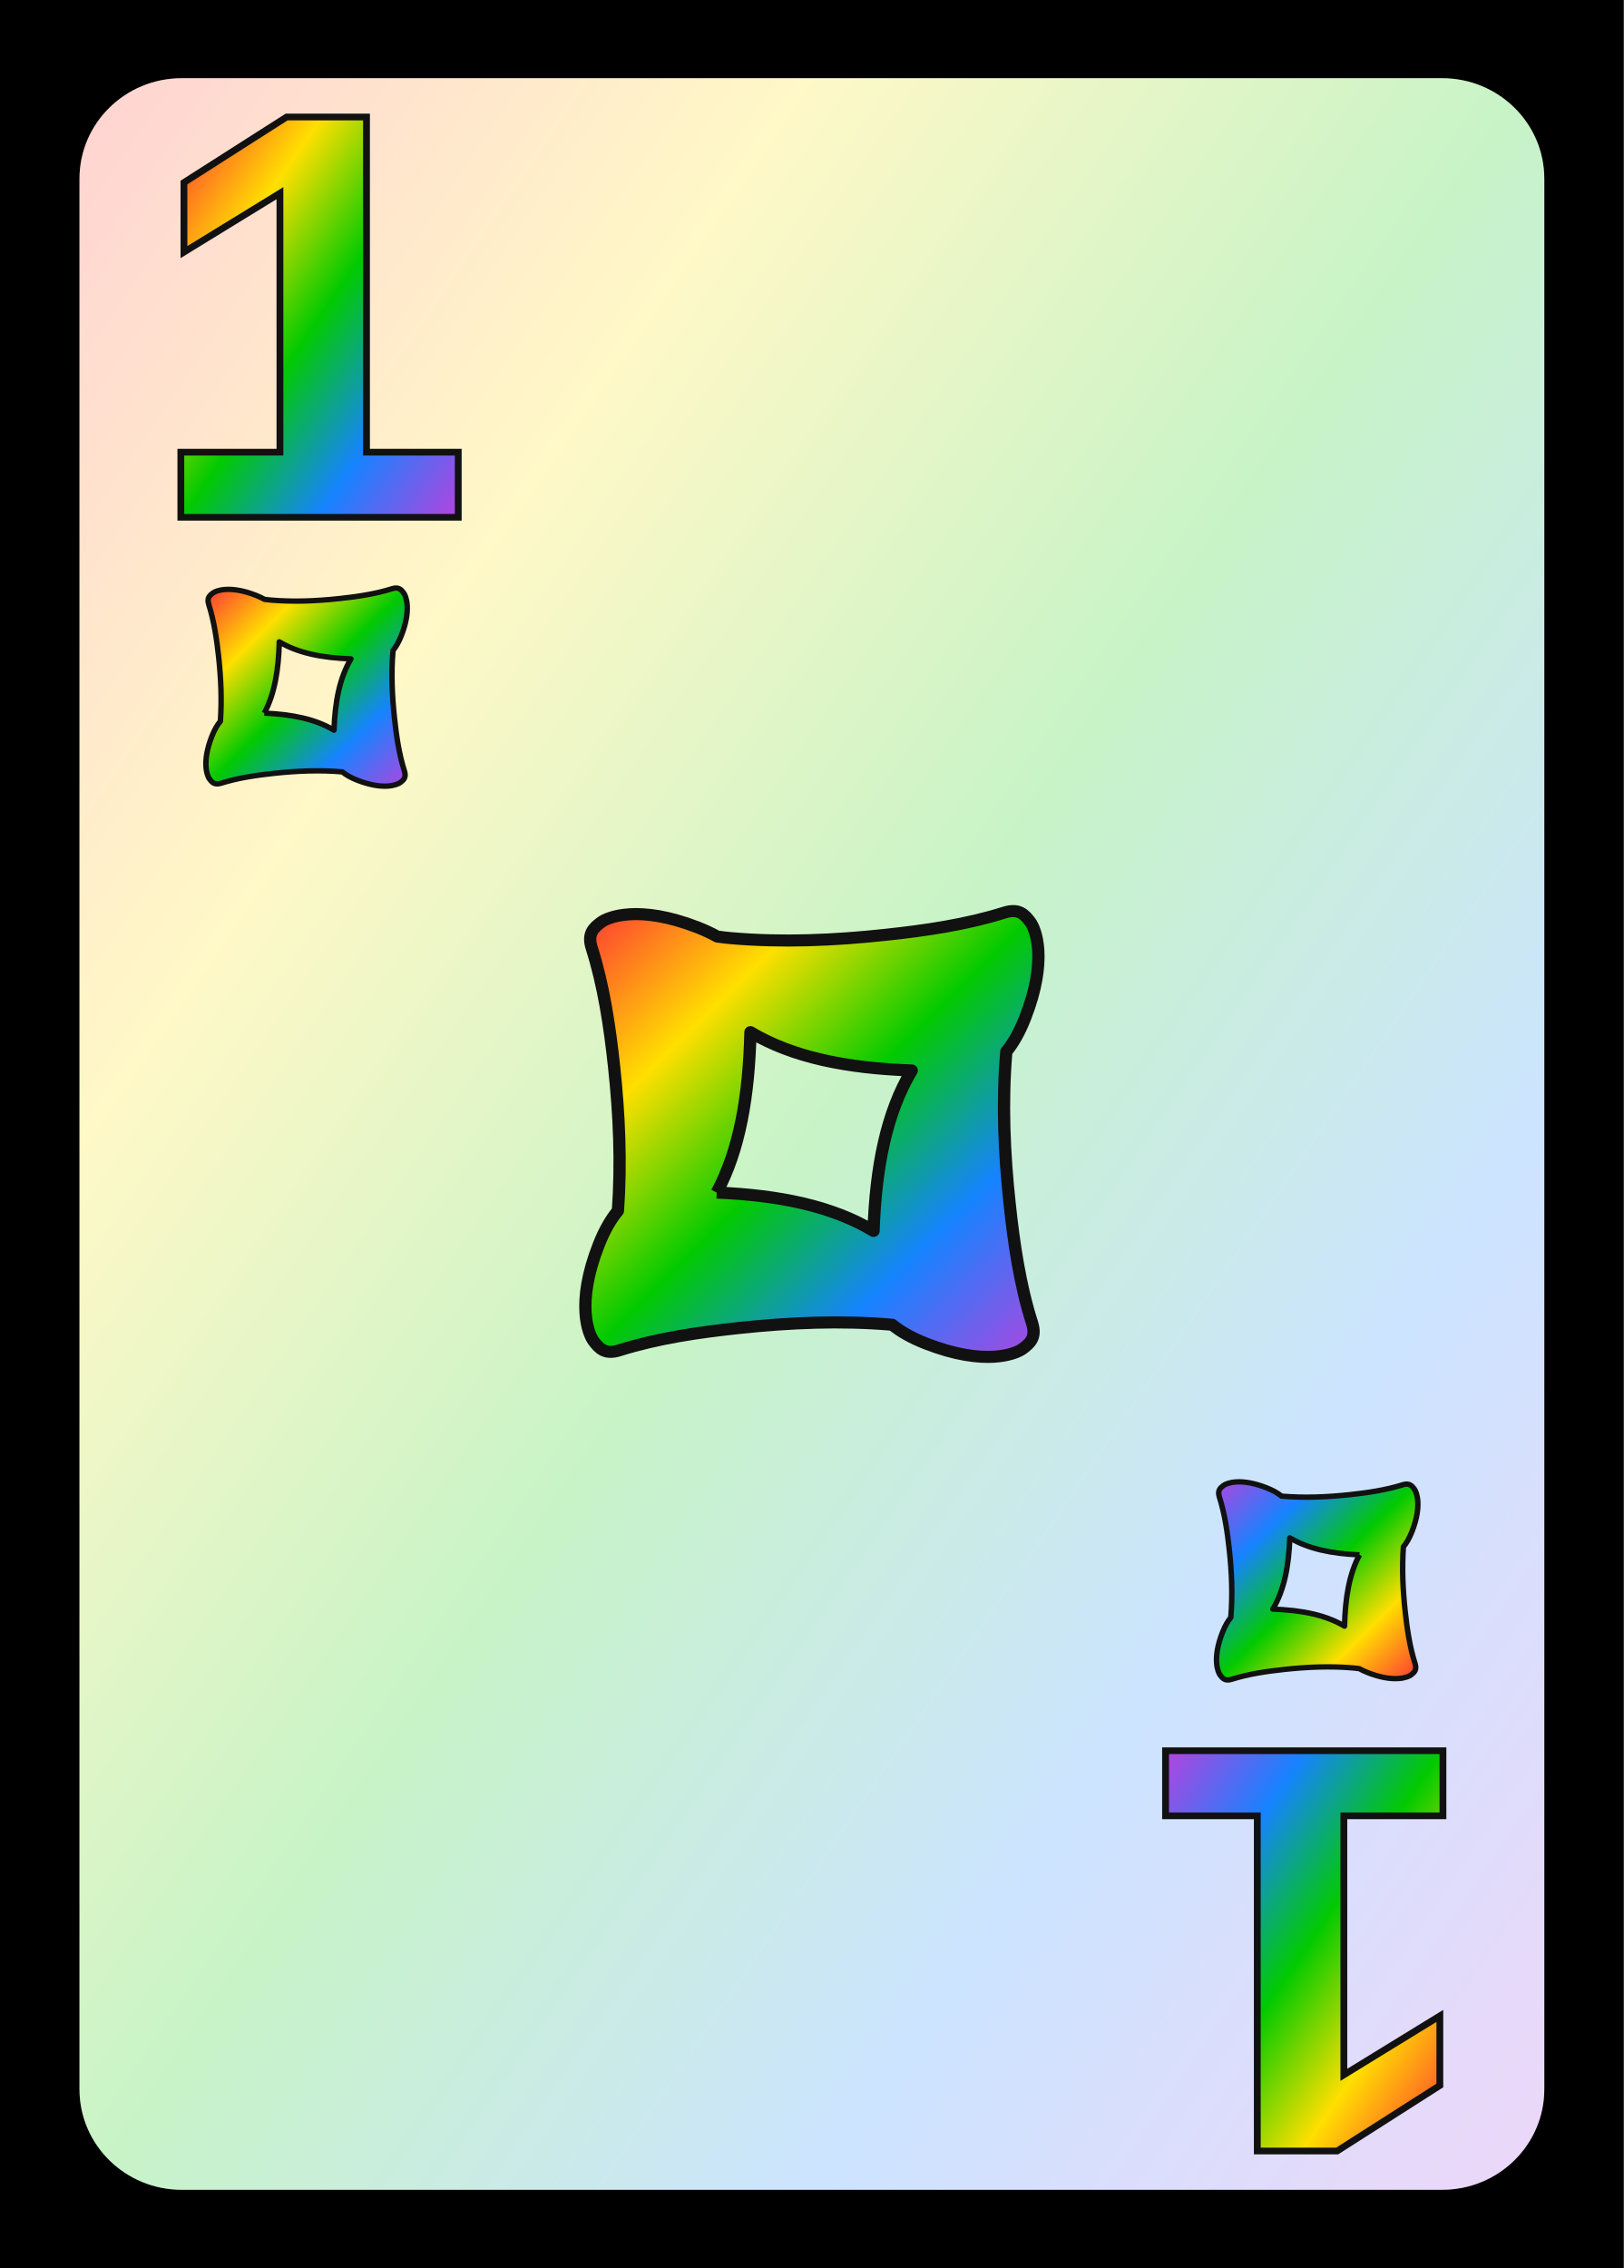
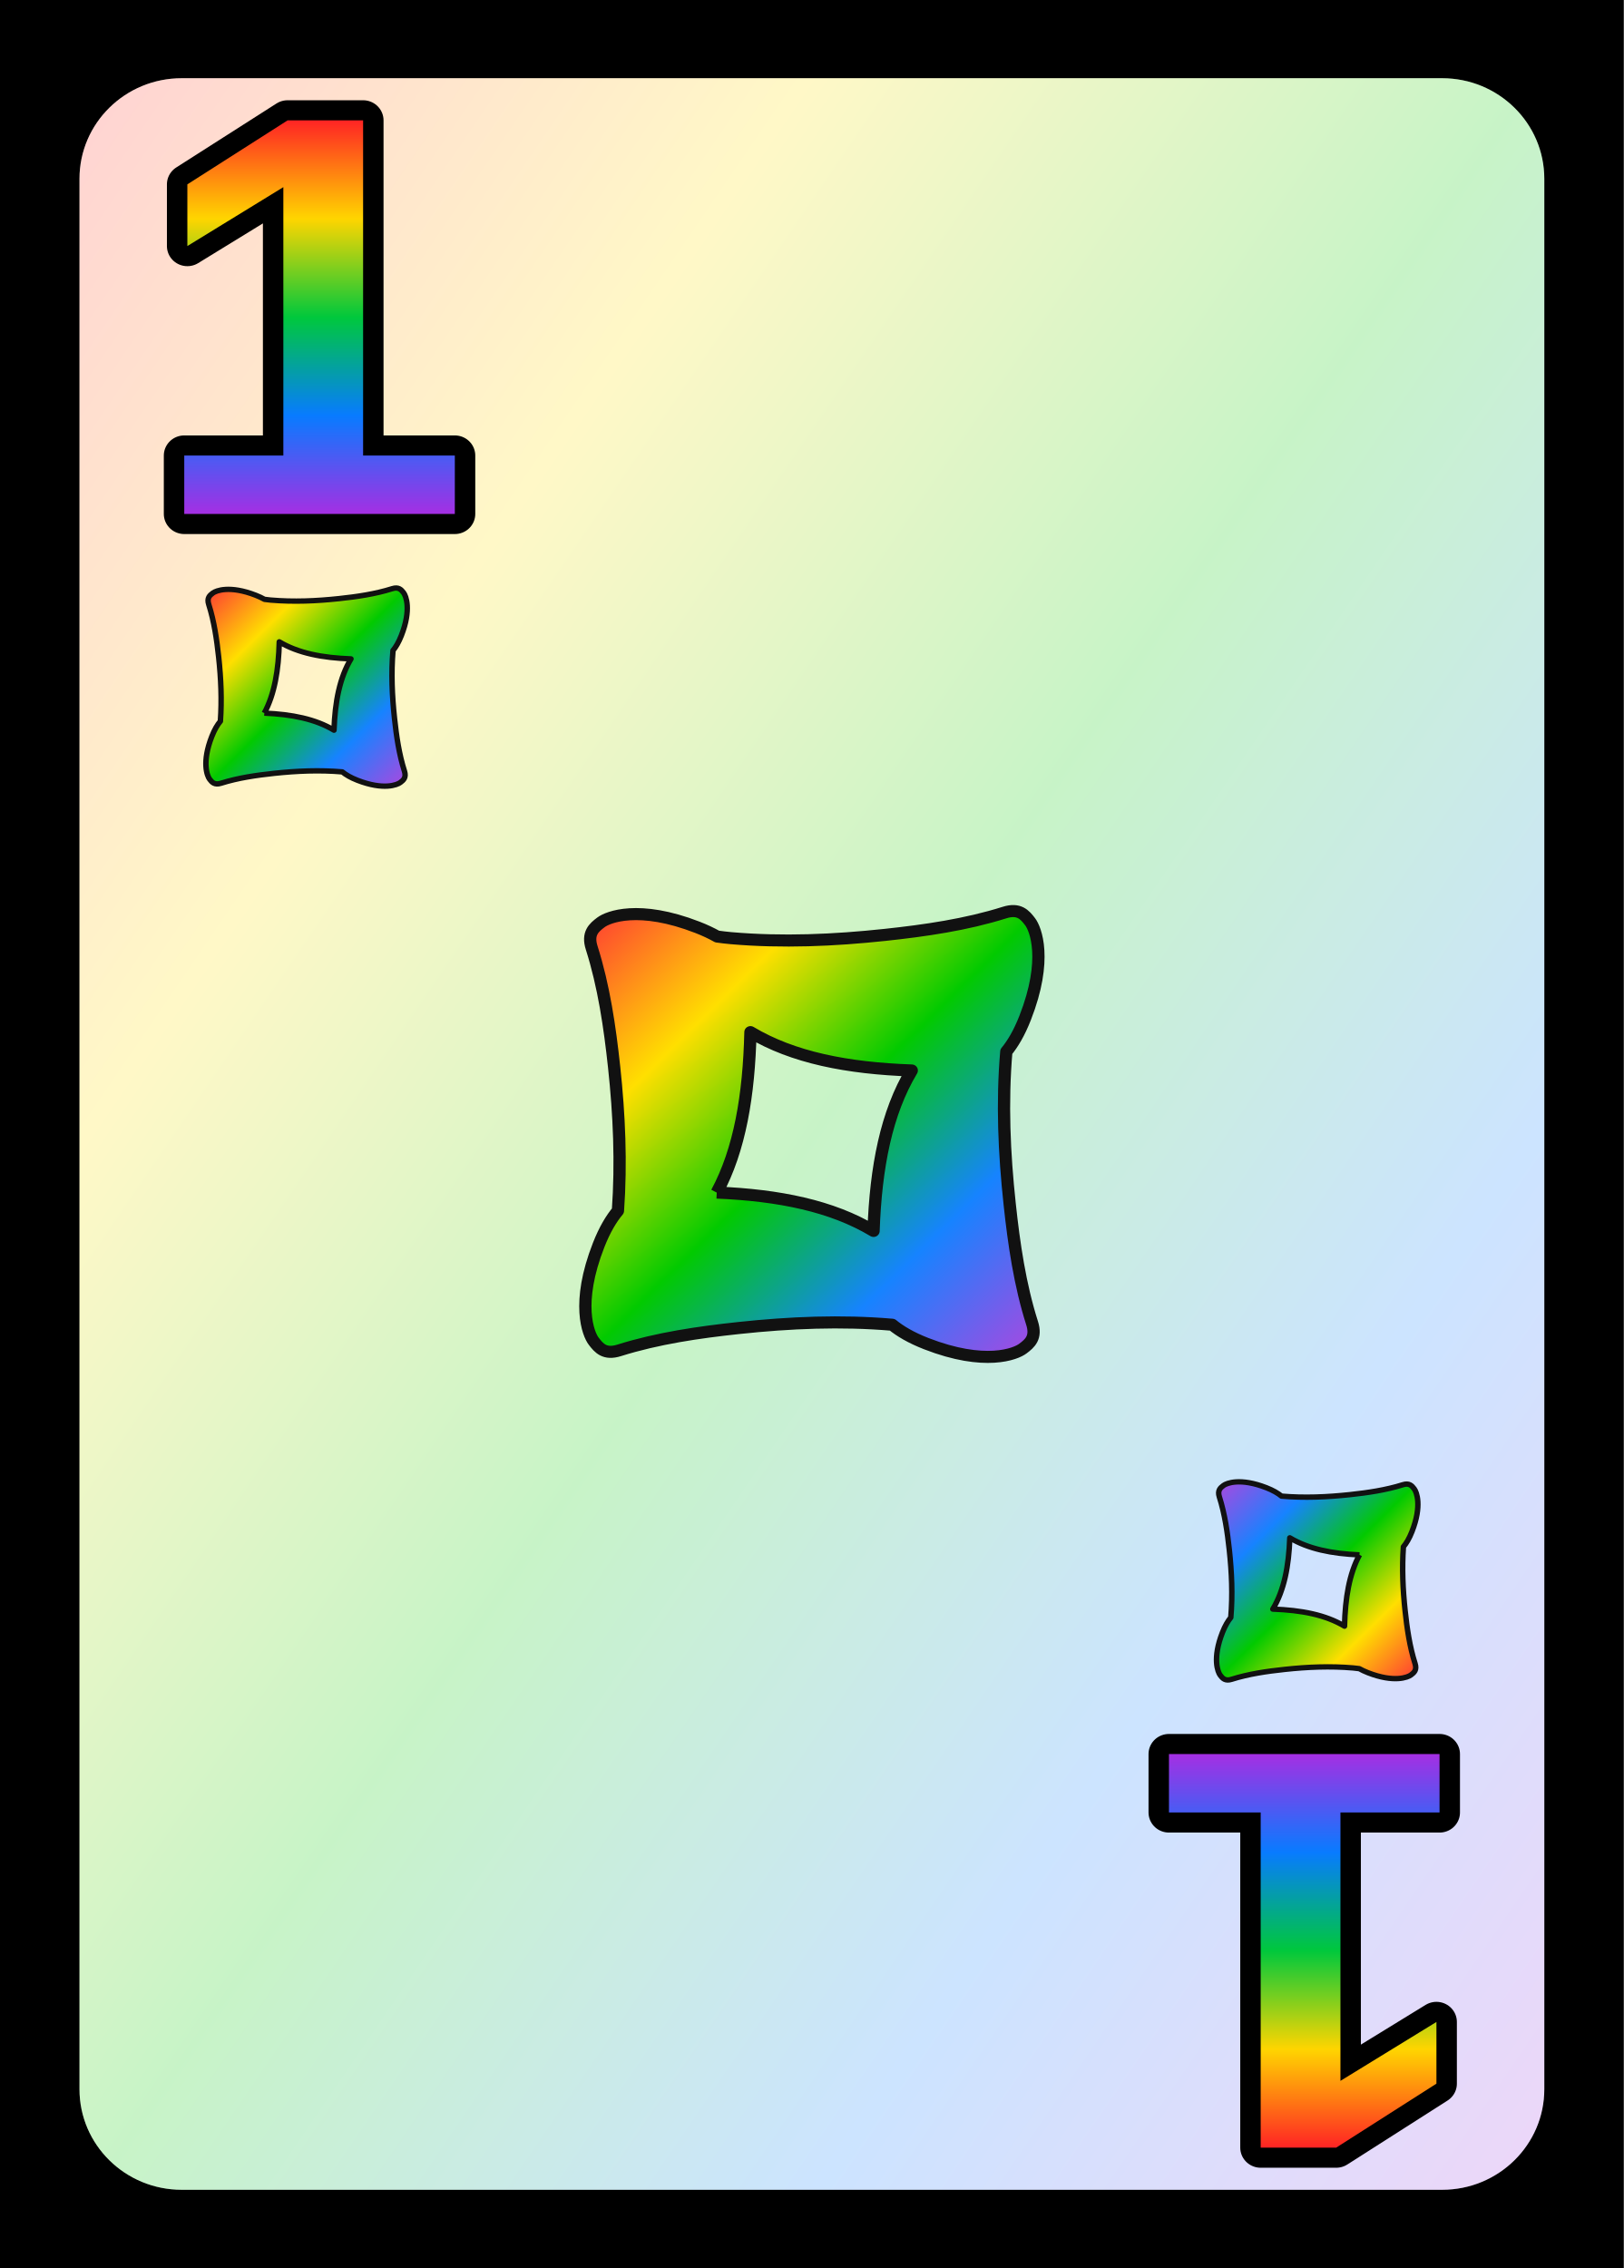
<svg xmlns="http://www.w3.org/2000/svg" width="63mm" height="88mm" viewBox="0 0 286 406" preserveAspectRatio="none" role="img" aria-labelledby="title">
  <defs>
    <linearGradient id="rainbow" x1="0" y1="0" x2="1" y2="1">
      <stop offset="0" stop-color="#ff3535" />
      <stop offset=".25" stop-color="#ffdf00" />
      <stop offset=".5" stop-color="#02ca00" />
      <stop offset=".75" stop-color="#1683ff" />
      <stop offset="1" stop-color="#ae46df" />
    </linearGradient>
+     <linearGradient id="rainbow-number" x1="0%" y1="0%" x2="0%" y2="100%">
+       <stop offset="0" stop-color="#ff2424" />
+       <stop offset=".25" stop-color="#ffd500" />
+       <stop offset=".5" stop-color="#00c83c" />
+       <stop offset=".75" stop-color="#087bff" />
+       <stop offset="1" stop-color="#a52fe3" />
+     </linearGradient>
  </defs>
  <rect width="286" height="406" fill="#000" />
  <rect x="14" y="14" width="258" height="378" rx="18" fill="white" />
  <rect x="14" y="14" width="258" height="378" rx="18" fill="url(#rainbow)" fill-opacity="0.22" />
-   <text x="26" y="92" font-family="Arial,Helvetica,sans-serif" font-size="102.4" font-weight="700" fill="url(#rainbow)" stroke="#111" stroke-width="2.4" paint-order="stroke fill">1</text>
+   <text x="26" y="92" font-family="Arial,Helvetica,sans-serif" font-size="102.4" font-weight="700" fill="url(#rainbow-number)" fill-opacity="1" stroke-linejoin="round" stroke="#000" stroke-width="7.2" paint-order="stroke fill">1</text>
  <g class="corner-suit-icon">
    <g transform="translate(54 123) rotate(0) scale(0.32)">
      <path d="M-23.281 14.563C-17.64 3.904 -15.397 -9.591 -15.033 -25.325C-4.63 -18.997 8.713 -16.345 24.43 -15.792C18.217 -5.273 15.623 8.216 15.083 24.097C4.925 17.896 -8.029 15.206 -23.281 14.563M48.383 17.425C47.039 4.788 46.493 -7.81 47.56 -20.479C49.118 -22.406 50.708 -25.083 52.159 -28.855C57.788 -43.425 54.691 -51.019 53.39 -52.761C52.09 -54.51 50.664 -56.189 47.127 -55.057C37.729 -52.042 27.659 -50.567 17.878 -49.505C5.339 -48.144 -7.174 -47.584 -19.763 -48.691C-20.856 -48.786 -22.012 -48.932 -23.168 -49.092C-24.538 -49.874 -26.121 -50.644 -27.986 -51.381C-42.378 -57.073 -49.879 -53.938 -51.6 -52.621C-53.328 -51.305 -54.986 -49.861 -53.868 -46.287C-50.891 -36.773 -49.433 -26.572 -48.384 -16.682C-47.121 -4.758 -46.612 7.141 -47.448 19.085C-49.044 21.018 -50.671 23.727 -52.16 27.588C-57.788 42.158 -54.691 49.758 -53.385 51.501C-52.084 53.249 -50.664 54.928 -47.128 53.79C-37.73 50.782 -27.66 49.3 -17.885 48.238C-5.371 46.883 7.111 46.33 19.656 47.424C21.566 49.014 24.223 50.636 27.98 52.124C42.372 57.816 49.879 54.681 51.594 53.364C53.327 52.047 54.98 50.604 53.868 47.03C50.884 37.516 49.426 27.314 48.383 17.425Z" fill="url(#rainbow)" stroke="#111" stroke-width="3" stroke-linejoin="round" />
    </g>
  </g>
  <g transform="translate(286 406) rotate(180)">
-     <text x="26" y="92" font-family="Arial,Helvetica,sans-serif" font-size="102.4" font-weight="700" fill="url(#rainbow)" stroke="#111" stroke-width="2.4" paint-order="stroke fill">1</text>
+     <text x="26" y="92" font-family="Arial,Helvetica,sans-serif" font-size="102.4" font-weight="700" fill="url(#rainbow-number)" fill-opacity="1" stroke-linejoin="round" stroke="#000" stroke-width="7.2" paint-order="stroke fill">1</text>
    <g class="corner-suit-icon">
      <g transform="translate(54 123) rotate(0) scale(0.32)">
        <path d="M-23.281 14.563C-17.64 3.904 -15.397 -9.591 -15.033 -25.325C-4.63 -18.997 8.713 -16.345 24.43 -15.792C18.217 -5.273 15.623 8.216 15.083 24.097C4.925 17.896 -8.029 15.206 -23.281 14.563M48.383 17.425C47.039 4.788 46.493 -7.81 47.56 -20.479C49.118 -22.406 50.708 -25.083 52.159 -28.855C57.788 -43.425 54.691 -51.019 53.39 -52.761C52.09 -54.51 50.664 -56.189 47.127 -55.057C37.729 -52.042 27.659 -50.567 17.878 -49.505C5.339 -48.144 -7.174 -47.584 -19.763 -48.691C-20.856 -48.786 -22.012 -48.932 -23.168 -49.092C-24.538 -49.874 -26.121 -50.644 -27.986 -51.381C-42.378 -57.073 -49.879 -53.938 -51.6 -52.621C-53.328 -51.305 -54.986 -49.861 -53.868 -46.287C-50.891 -36.773 -49.433 -26.572 -48.384 -16.682C-47.121 -4.758 -46.612 7.141 -47.448 19.085C-49.044 21.018 -50.671 23.727 -52.16 27.588C-57.788 42.158 -54.691 49.758 -53.385 51.501C-52.084 53.249 -50.664 54.928 -47.128 53.79C-37.73 50.782 -27.66 49.3 -17.885 48.238C-5.371 46.883 7.111 46.33 19.656 47.424C21.566 49.014 24.223 50.636 27.98 52.124C42.372 57.816 49.879 54.681 51.594 53.364C53.327 52.047 54.98 50.604 53.868 47.03C50.884 37.516 49.426 27.314 48.383 17.425Z" fill="url(#rainbow)" stroke="#111" stroke-width="3" stroke-linejoin="round" />
      </g>
    </g>
  </g>
  <g transform="translate(143 203) rotate(0) scale(0.72)">
    <path d="M-23.281 14.563C-17.64 3.904 -15.397 -9.591 -15.033 -25.325C-4.63 -18.997 8.713 -16.345 24.43 -15.792C18.217 -5.273 15.623 8.216 15.083 24.097C4.925 17.896 -8.029 15.206 -23.281 14.563M48.383 17.425C47.039 4.788 46.493 -7.81 47.56 -20.479C49.118 -22.406 50.708 -25.083 52.159 -28.855C57.788 -43.425 54.691 -51.019 53.39 -52.761C52.09 -54.51 50.664 -56.189 47.127 -55.057C37.729 -52.042 27.659 -50.567 17.878 -49.505C5.339 -48.144 -7.174 -47.584 -19.763 -48.691C-20.856 -48.786 -22.012 -48.932 -23.168 -49.092C-24.538 -49.874 -26.121 -50.644 -27.986 -51.381C-42.378 -57.073 -49.879 -53.938 -51.6 -52.621C-53.328 -51.305 -54.986 -49.861 -53.868 -46.287C-50.891 -36.773 -49.433 -26.572 -48.384 -16.682C-47.121 -4.758 -46.612 7.141 -47.448 19.085C-49.044 21.018 -50.671 23.727 -52.16 27.588C-57.788 42.158 -54.691 49.758 -53.385 51.501C-52.084 53.249 -50.664 54.928 -47.128 53.79C-37.73 50.782 -27.66 49.3 -17.885 48.238C-5.371 46.883 7.111 46.33 19.656 47.424C21.566 49.014 24.223 50.636 27.98 52.124C42.372 57.816 49.879 54.681 51.594 53.364C53.327 52.047 54.98 50.604 53.868 47.03C50.884 37.516 49.426 27.314 48.383 17.425Z" fill="url(#rainbow)" stroke="#111" stroke-width="3" stroke-linejoin="round" />
  </g>
</svg>
